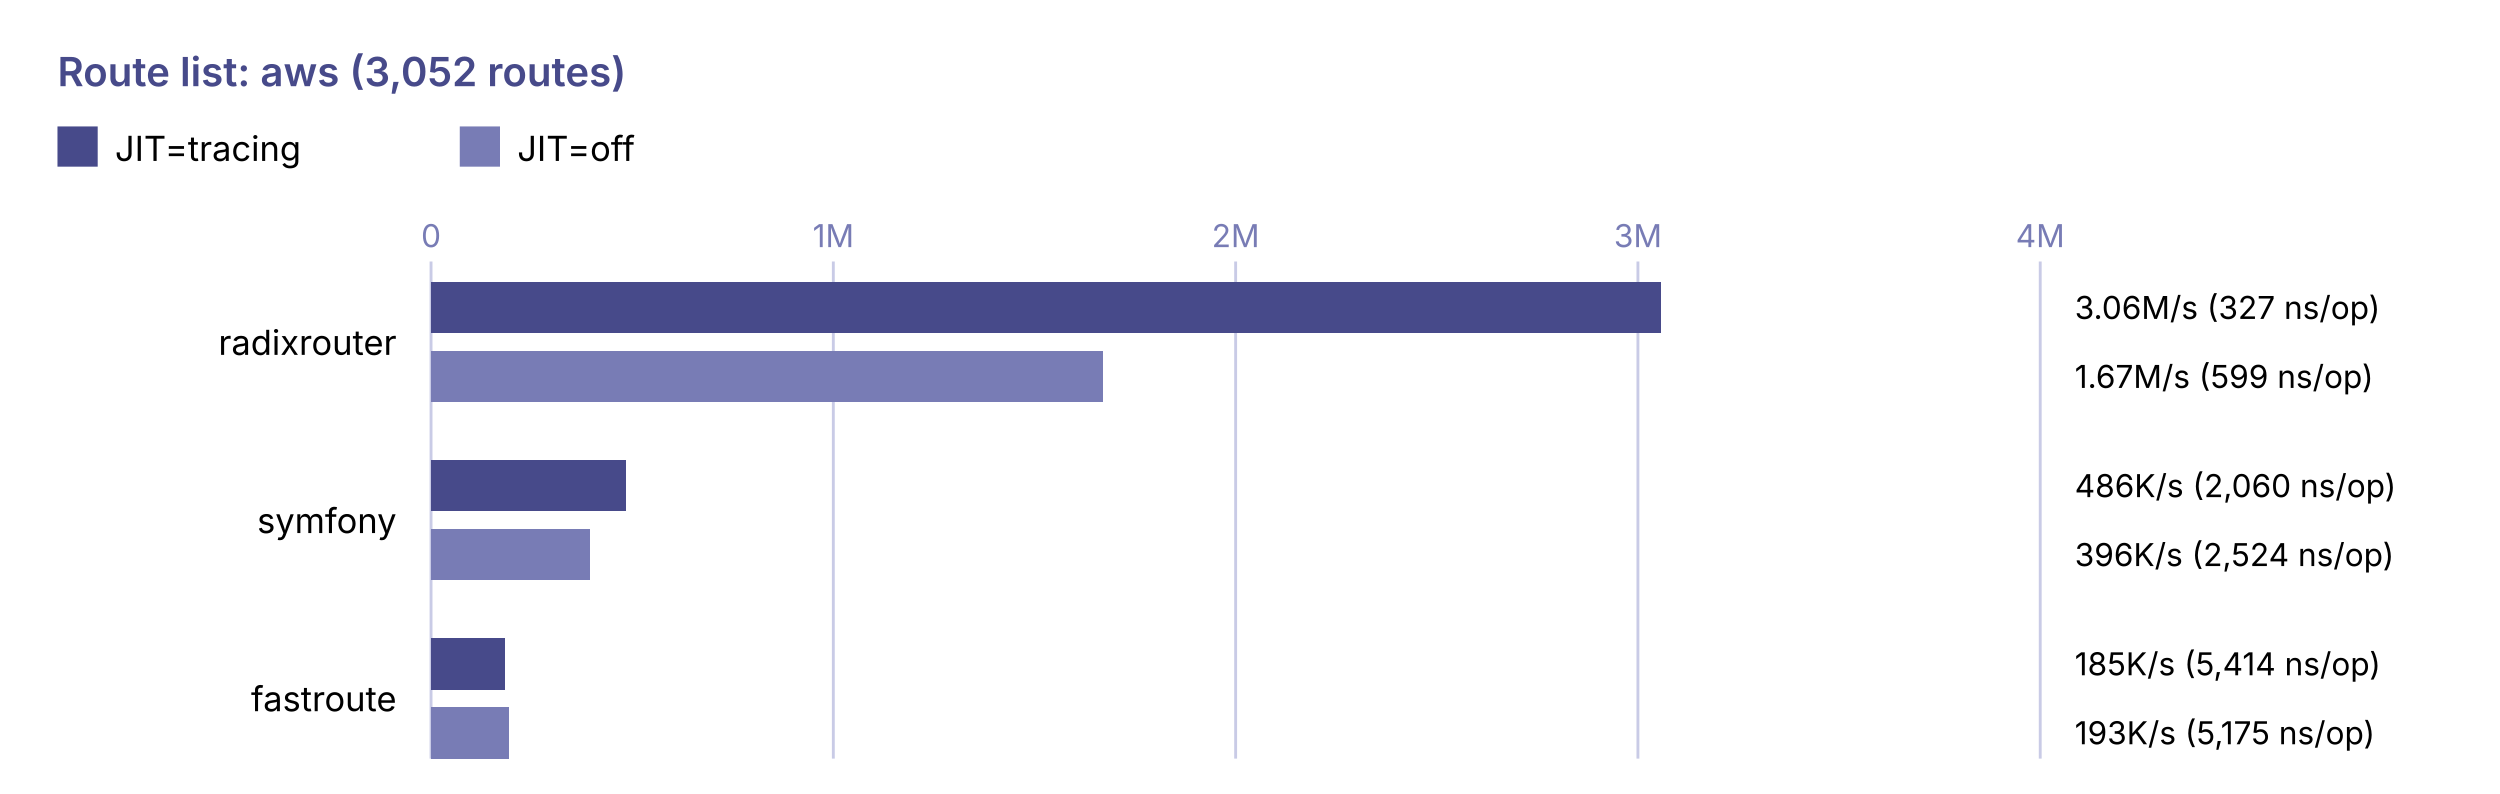
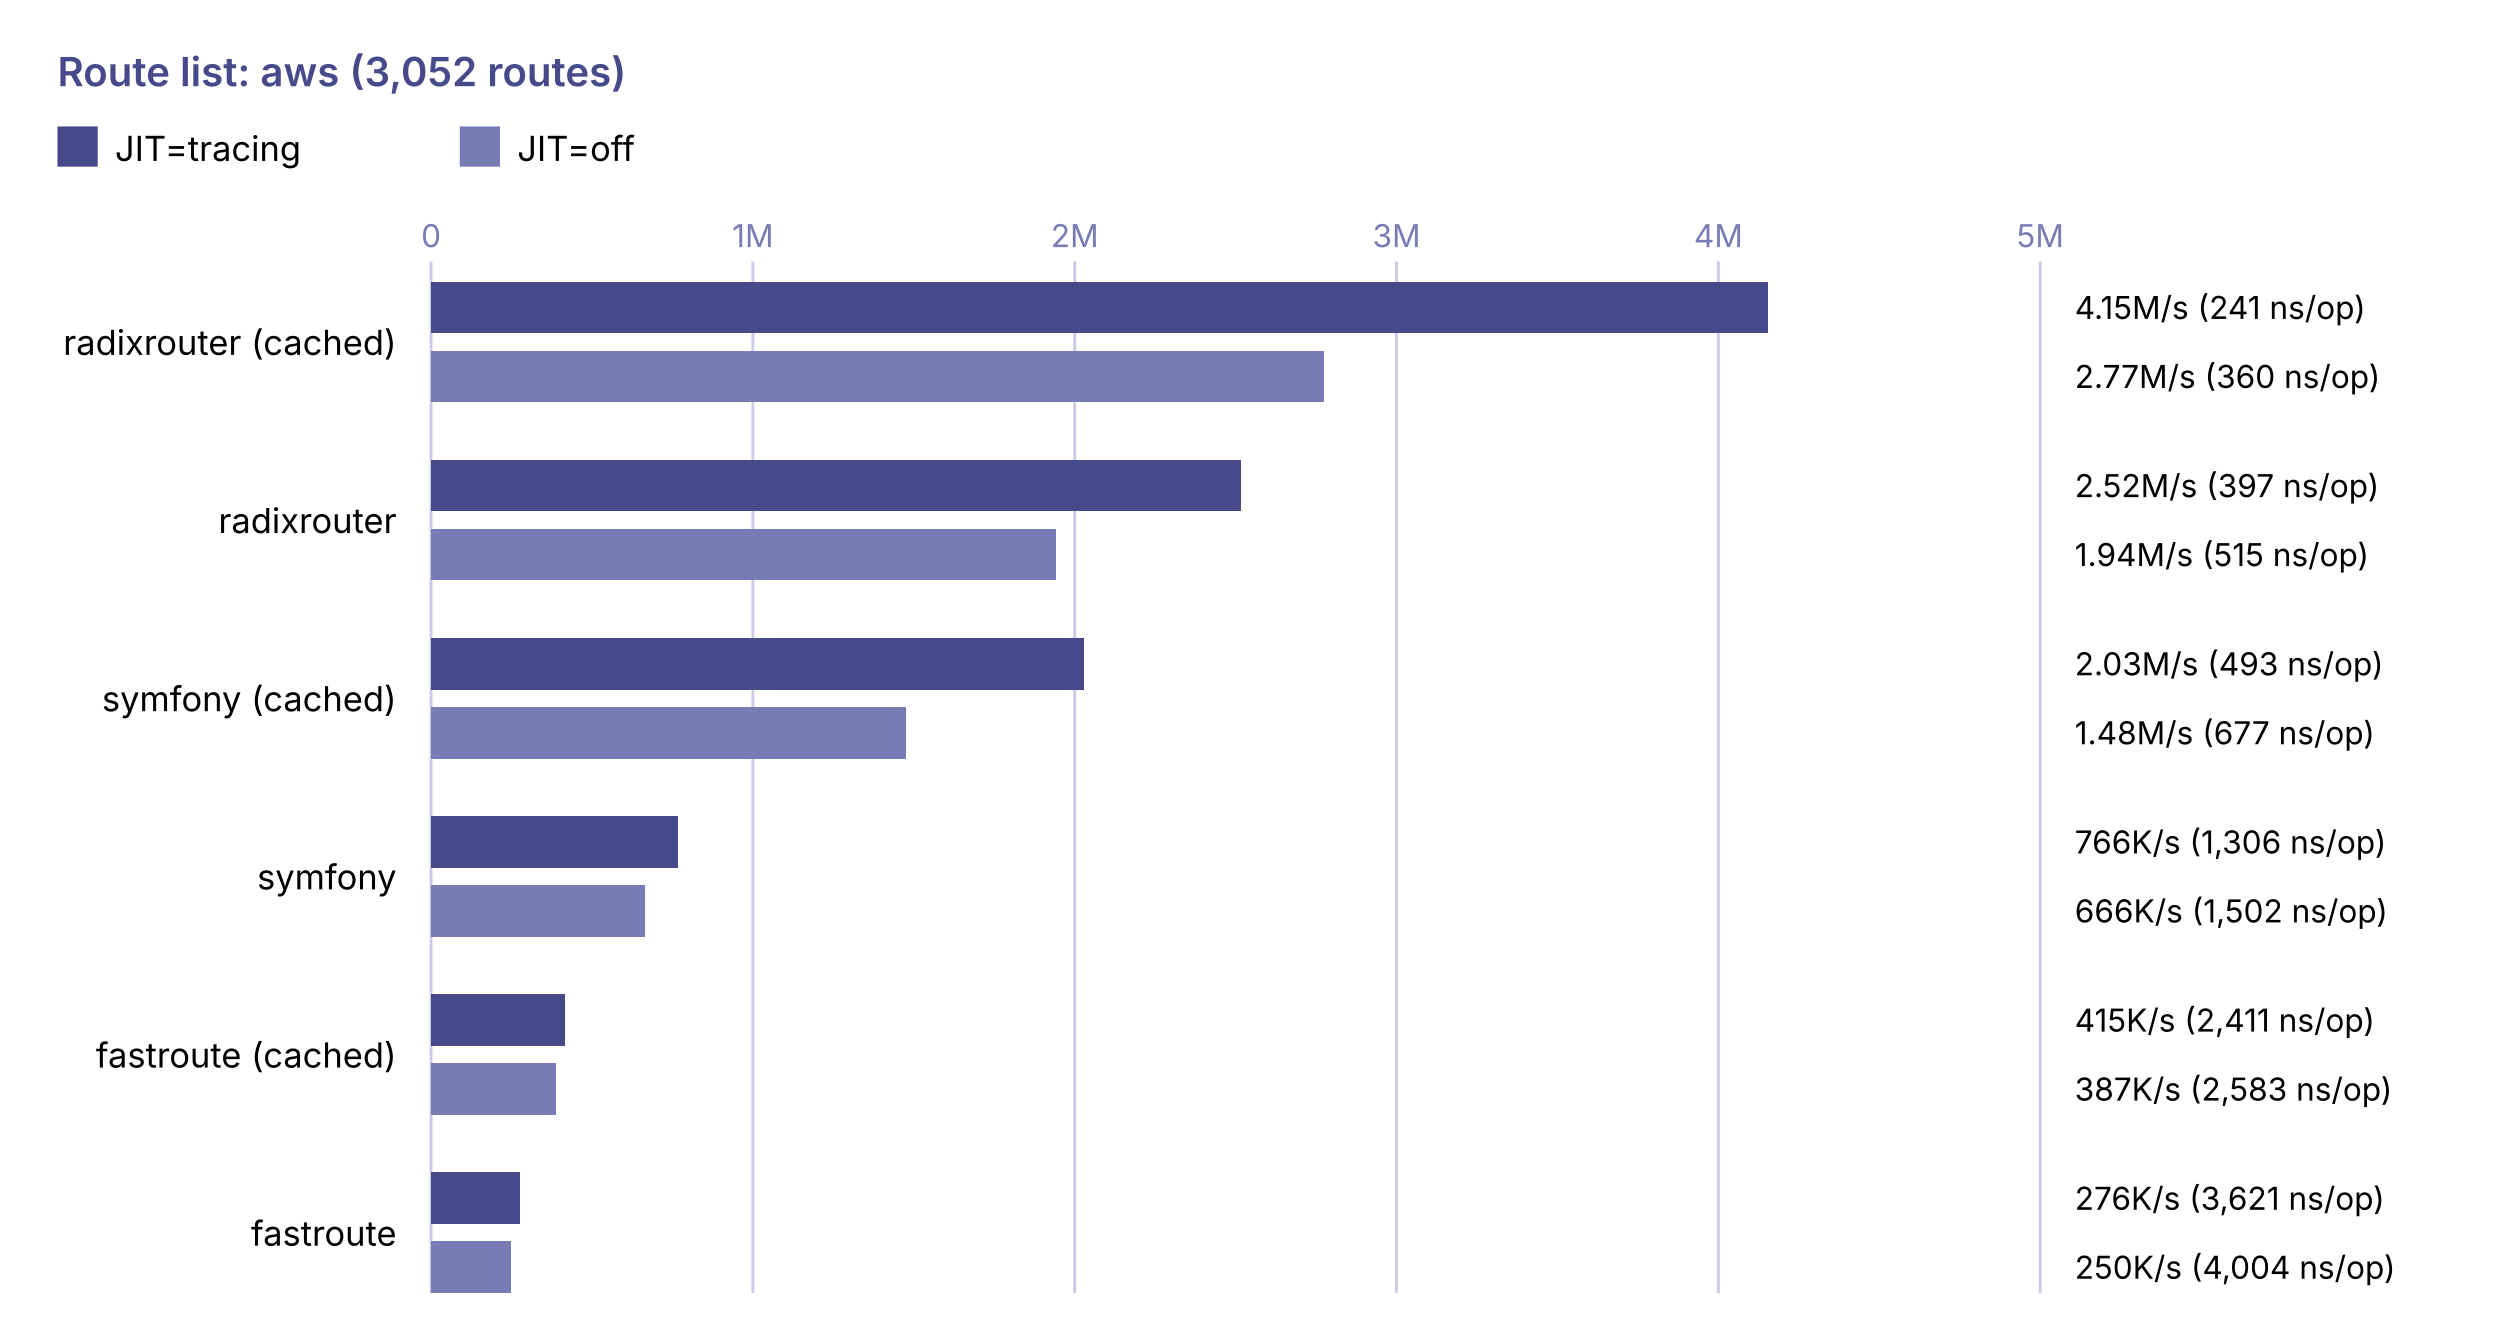
- <svg xmlns="http://www.w3.org/2000/svg" viewBox="0 0 870 276" font-family="system-ui, -apple-system, 'Segoe UI', sans-serif">
+ <svg xmlns="http://www.w3.org/2000/svg" viewBox="0 0 870 462" font-family="system-ui, -apple-system, 'Segoe UI', sans-serif">
  <style>.fg{fill:#000000}.accent{fill:#474A8A}.bar{shape-rendering:crispEdges}.div{stroke:#C9CBE6;stroke-width:1}.tick{fill:#787CB5}@media(prefers-color-scheme:dark){.fg{fill:#E6E6E6}.accent{fill:#B0B3D6}.tick{fill:#B0B3D6}}</style>
  <text class="accent" x="20" y="30" font-size="14" font-weight="600">Route list: aws (3,052 routes)</text>
  <rect x="20" y="44" width="14" height="14" fill="#474A8A" />
  <text class="fg" x="40" y="56" font-size="12">JIT=tracing</text>
  <rect x="160" y="44" width="14" height="14" fill="#787CB5" />
  <text class="fg" x="180" y="56" font-size="12">JIT=off</text>
  <text class="tick" x="150.00" y="86.0" text-anchor="middle" font-size="11">0</text>
-   <line class="div" x1="290.00" y1="91.0" x2="290.00" y2="264.0" />
-   <text class="tick" x="290.00" y="86.0" text-anchor="middle" font-size="11">1M</text>
-   <line class="div" x1="430.00" y1="91.0" x2="430.00" y2="264.0" />
-   <text class="tick" x="430.00" y="86.0" text-anchor="middle" font-size="11">2M</text>
-   <line class="div" x1="570.00" y1="91.0" x2="570.00" y2="264.0" />
-   <text class="tick" x="570.00" y="86.0" text-anchor="middle" font-size="11">3M</text>
-   <line class="div" x1="710.00" y1="91.0" x2="710.00" y2="264.0" />
-   <text class="tick" x="710.00" y="86.0" text-anchor="middle" font-size="11">4M</text>
-   <line class="div" x1="150" y1="91.0" x2="150" y2="264.0" />
-   <text class="fg" x="138" y="123.5" text-anchor="end" font-size="12">radixrouter</text>
-   <rect class="bar" x="150" y="98.0" width="428.19" height="18" fill="#474A8A" />
-   <text class="fg" x="722" y="111.0" font-size="11">3.06M/s  (327 ns/op)</text>
-   <rect class="bar" x="150" y="122.0" width="233.79" height="18" fill="#787CB5" />
-   <text class="fg" x="722" y="135.0" font-size="11">1.67M/s  (599 ns/op)</text>
-   <text class="fg" x="138" y="185.5" text-anchor="end" font-size="12">symfony</text>
-   <rect class="bar" x="150" y="160.0" width="67.97" height="18" fill="#474A8A" />
-   <text class="fg" x="722" y="173.0" font-size="11">486K/s  (2,060 ns/op)</text>
-   <rect class="bar" x="150" y="184.0" width="55.47" height="18" fill="#787CB5" />
-   <text class="fg" x="722" y="197.0" font-size="11">396K/s  (2,524 ns/op)</text>
-   <text class="fg" x="138" y="247.5" text-anchor="end" font-size="12">fastroute</text>
-   <rect class="bar" x="150" y="222.0" width="25.86" height="18" fill="#474A8A" />
-   <text class="fg" x="722" y="235.0" font-size="11">185K/s  (5,414 ns/op)</text>
-   <rect class="bar" x="150" y="246.0" width="27.05" height="18" fill="#787CB5" />
-   <text class="fg" x="722" y="259.0" font-size="11">193K/s  (5,175 ns/op)</text>
+   <line class="div" x1="262.00" y1="91.0" x2="262.00" y2="450.0" />
+   <text class="tick" x="262.00" y="86.0" text-anchor="middle" font-size="11">1M</text>
+   <line class="div" x1="374.00" y1="91.0" x2="374.00" y2="450.0" />
+   <text class="tick" x="374.00" y="86.0" text-anchor="middle" font-size="11">2M</text>
+   <line class="div" x1="486.00" y1="91.0" x2="486.00" y2="450.0" />
+   <text class="tick" x="486.00" y="86.0" text-anchor="middle" font-size="11">3M</text>
+   <line class="div" x1="598.00" y1="91.0" x2="598.00" y2="450.0" />
+   <text class="tick" x="598.00" y="86.0" text-anchor="middle" font-size="11">4M</text>
+   <line class="div" x1="710.00" y1="91.0" x2="710.00" y2="450.0" />
+   <text class="tick" x="710.00" y="86.0" text-anchor="middle" font-size="11">5M</text>
+   <line class="div" x1="150" y1="91.0" x2="150" y2="450.0" />
+   <text class="fg" x="138" y="123.5" text-anchor="end" font-size="12">radixrouter (cached)</text>
+   <rect class="bar" x="150" y="98.0" width="465.22" height="18" fill="#474A8A" />
+   <text class="fg" x="722" y="111.0" font-size="11">4.15M/s  (241 ns/op)</text>
+   <rect class="bar" x="150" y="122.0" width="310.80" height="18" fill="#787CB5" />
+   <text class="fg" x="722" y="135.0" font-size="11">2.77M/s  (360 ns/op)</text>
+   <text class="fg" x="138" y="185.5" text-anchor="end" font-size="12">radixrouter</text>
+   <rect class="bar" x="150" y="160.0" width="282.04" height="18" fill="#474A8A" />
+   <text class="fg" x="722" y="173.0" font-size="11">2.52M/s  (397 ns/op)</text>
+   <rect class="bar" x="150" y="184.0" width="217.34" height="18" fill="#787CB5" />
+   <text class="fg" x="722" y="197.0" font-size="11">1.94M/s  (515 ns/op)</text>
+   <text class="fg" x="138" y="247.5" text-anchor="end" font-size="12">symfony (cached)</text>
+   <rect class="bar" x="150" y="222.0" width="227.15" height="18" fill="#474A8A" />
+   <text class="fg" x="722" y="235.0" font-size="11">2.03M/s  (493 ns/op)</text>
+   <rect class="bar" x="150" y="246.0" width="165.37" height="18" fill="#787CB5" />
+   <text class="fg" x="722" y="259.0" font-size="11">1.48M/s  (677 ns/op)</text>
+   <text class="fg" x="138" y="309.5" text-anchor="end" font-size="12">symfony</text>
+   <rect class="bar" x="150" y="284.0" width="85.79" height="18" fill="#474A8A" />
+   <text class="fg" x="722" y="297.0" font-size="11">766K/s  (1,306 ns/op)</text>
+   <rect class="bar" x="150" y="308.0" width="74.54" height="18" fill="#787CB5" />
+   <text class="fg" x="722" y="321.0" font-size="11">666K/s  (1,502 ns/op)</text>
+   <text class="fg" x="138" y="371.5" text-anchor="end" font-size="12">fastroute (cached)</text>
+   <rect class="bar" x="150" y="346.0" width="46.45" height="18" fill="#474A8A" />
+   <text class="fg" x="722" y="359.0" font-size="11">415K/s  (2,411 ns/op)</text>
+   <rect class="bar" x="150" y="370.0" width="43.36" height="18" fill="#787CB5" />
+   <text class="fg" x="722" y="383.0" font-size="11">387K/s  (2,583 ns/op)</text>
+   <text class="fg" x="138" y="433.5" text-anchor="end" font-size="12">fastroute</text>
+   <rect class="bar" x="150" y="408.0" width="30.93" height="18" fill="#474A8A" />
+   <text class="fg" x="722" y="421.0" font-size="11">276K/s  (3,621 ns/op)</text>
+   <rect class="bar" x="150" y="432.0" width="27.97" height="18" fill="#787CB5" />
+   <text class="fg" x="722" y="445.0" font-size="11">250K/s  (4,004 ns/op)</text>
</svg>
